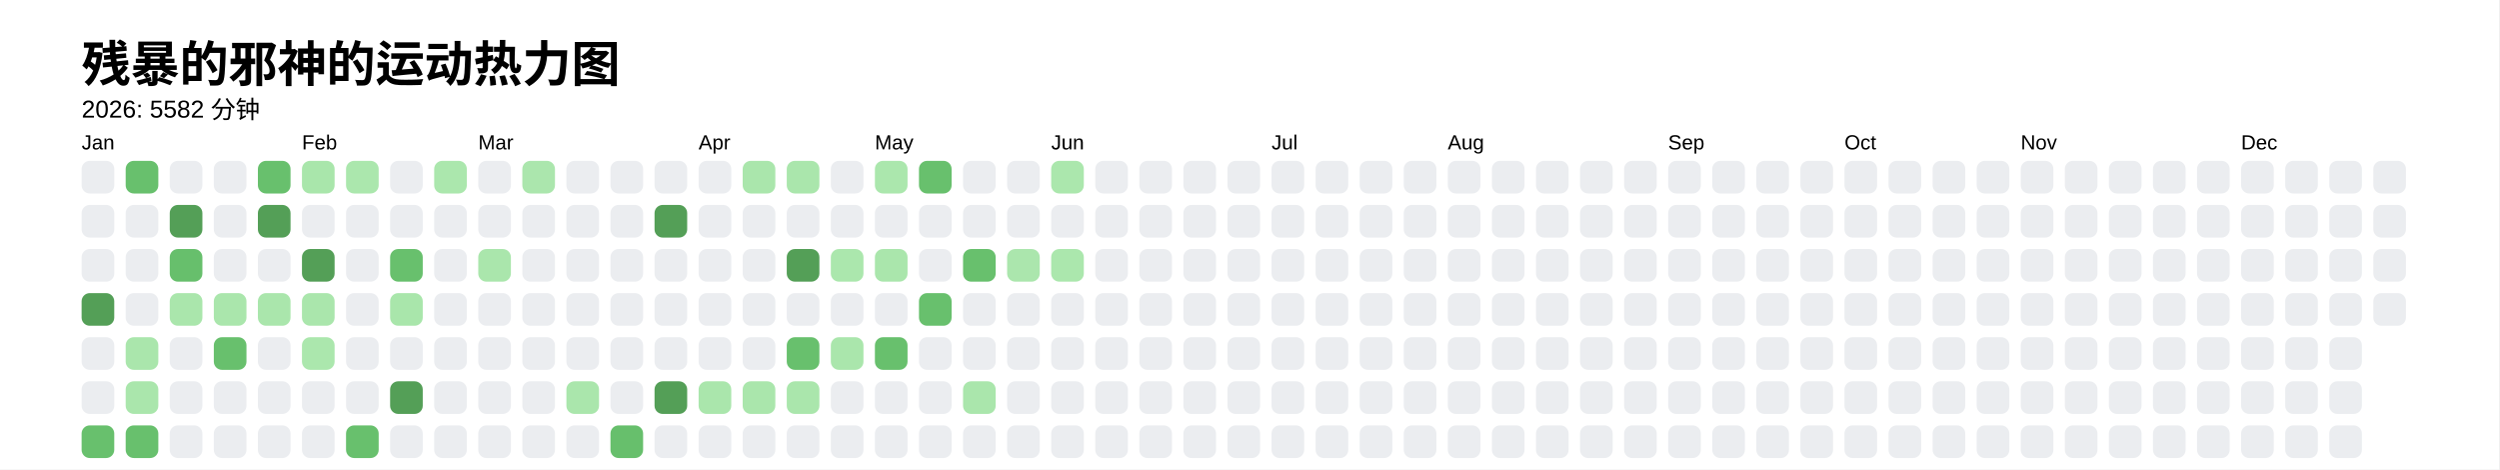
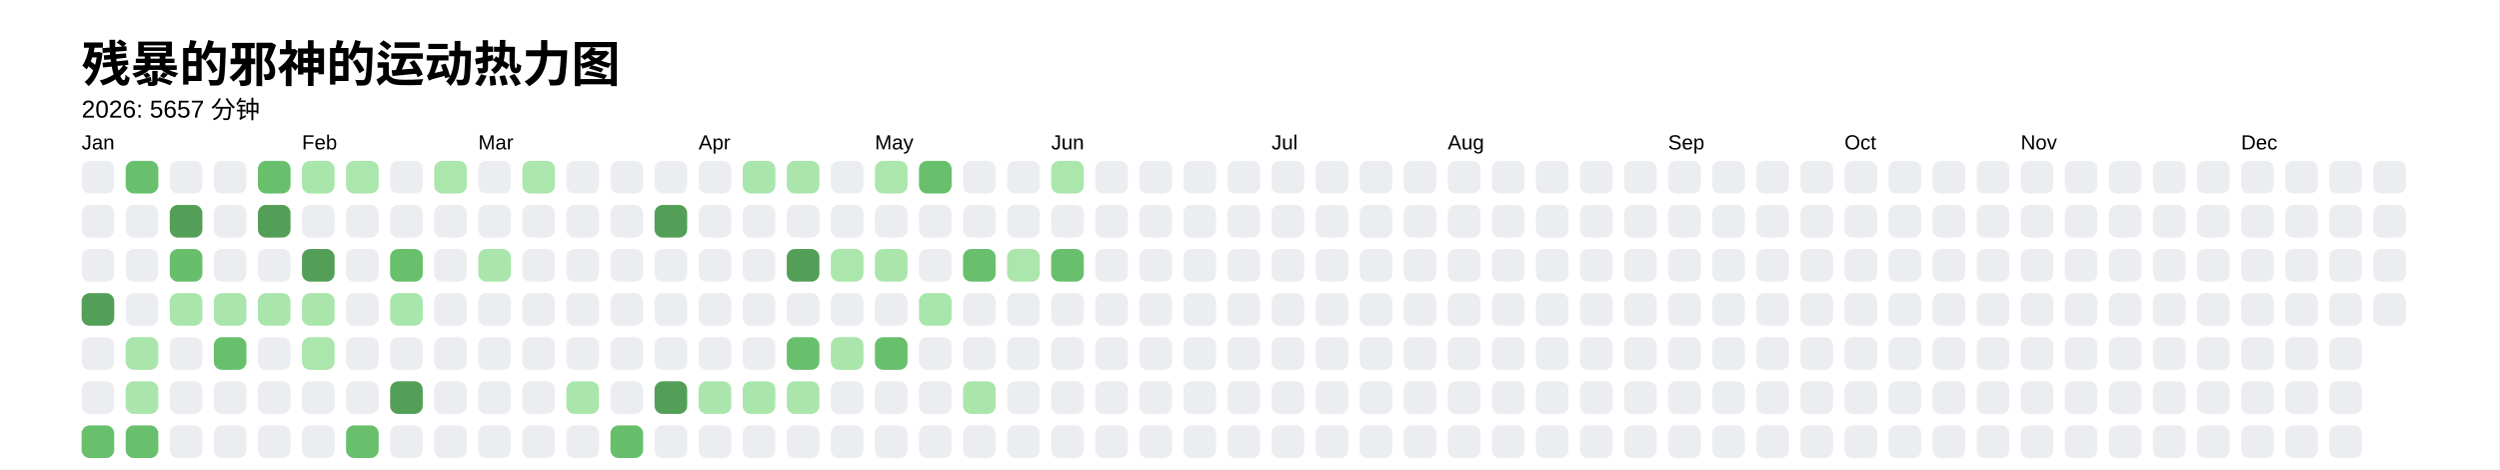
<svg xmlns="http://www.w3.org/2000/svg" baseProfile="full" height="57.5mm" version="1.1" viewBox="0,0,306.2,57.5" width="306.2mm">
  <defs />
  <rect fill="#FFFFFF" height="57.5" width="306.2" x="0" y="0" />
  <text fill="#000000" style="font-size:6px; font-family:Arial; font-weight:bold;" x="10" y="10">残暴的邪神的运动热力图</text>
-   <text fill="#000000" style="font-size:3px; font-family:Arial;" x="10" y="14.4">2026: 5582 分钟</text>
+   <text fill="#000000" style="font-size:3px; font-family:Arial;" x="10" y="14.4">2026: 5657 分钟</text>
  <text fill="#000000" style="font-size:2.5px; font-family:Arial" x="10" y="18.3">Jan</text>
  <rect fill="#EBEDF0" height="4" rx="1" ry="1" width="4" x="10" y="19.7" />
  <rect fill="#EBEDF0" height="4" rx="1" ry="1" width="4" x="10" y="25.1" />
  <rect fill="#EBEDF0" height="4" rx="1" ry="1" width="4" x="10" y="30.5" />
  <rect fill="#549F57" height="4" rx="1" ry="1" width="4" x="10" y="35.9" />
  <rect fill="#EBEDF0" height="4" rx="1" ry="1" width="4" x="10" y="41.3" />
  <rect fill="#EBEDF0" height="4" rx="1" ry="1" width="4" x="10" y="46.7" />
  <rect fill="#68c06d" height="4" rx="1" ry="1" width="4" x="10" y="52.1" />
  <rect fill="#68c06d" height="4" rx="1" ry="1" width="4" x="15.4" y="19.7" />
  <rect fill="#EBEDF0" height="4" rx="1" ry="1" width="4" x="15.4" y="25.1" />
  <rect fill="#EBEDF0" height="4" rx="1" ry="1" width="4" x="15.4" y="30.5" />
  <rect fill="#EBEDF0" height="4" rx="1" ry="1" width="4" x="15.4" y="35.9" />
  <rect fill="#aae6ac" height="4" rx="1" ry="1" width="4" x="15.4" y="41.3" />
  <rect fill="#aae6ac" height="4" rx="1" ry="1" width="4" x="15.4" y="46.7" />
  <rect fill="#68c06d" height="4" rx="1" ry="1" width="4" x="15.4" y="52.1" />
  <rect fill="#EBEDF0" height="4" rx="1" ry="1" width="4" x="20.8" y="19.7" />
  <rect fill="#549F57" height="4" rx="1" ry="1" width="4" x="20.8" y="25.1" />
  <rect fill="#67bf6c" height="4" rx="1" ry="1" width="4" x="20.8" y="30.5" />
  <rect fill="#aae6ac" height="4" rx="1" ry="1" width="4" x="20.8" y="35.9" />
  <rect fill="#EBEDF0" height="4" rx="1" ry="1" width="4" x="20.8" y="41.3" />
  <rect fill="#EBEDF0" height="4" rx="1" ry="1" width="4" x="20.8" y="46.7" />
  <rect fill="#EBEDF0" height="4" rx="1" ry="1" width="4" x="20.8" y="52.1" />
  <rect fill="#EBEDF0" height="4" rx="1" ry="1" width="4" x="26.2" y="19.7" />
  <rect fill="#EBEDF0" height="4" rx="1" ry="1" width="4" x="26.2" y="25.1" />
  <rect fill="#EBEDF0" height="4" rx="1" ry="1" width="4" x="26.2" y="30.5" />
  <rect fill="#aae6ac" height="4" rx="1" ry="1" width="4" x="26.2" y="35.9" />
  <rect fill="#68c06d" height="4" rx="1" ry="1" width="4" x="26.2" y="41.3" />
  <rect fill="#EBEDF0" height="4" rx="1" ry="1" width="4" x="26.2" y="46.7" />
  <rect fill="#EBEDF0" height="4" rx="1" ry="1" width="4" x="26.2" y="52.1" />
  <rect fill="#68c06d" height="4" rx="1" ry="1" width="4" x="31.6" y="19.7" />
  <rect fill="#549F57" height="4" rx="1" ry="1" width="4" x="31.6" y="25.1" />
  <rect fill="#EBEDF0" height="4" rx="1" ry="1" width="4" x="31.6" y="30.5" />
  <rect fill="#aae6ac" height="4" rx="1" ry="1" width="4" x="31.6" y="35.9" />
  <rect fill="#EBEDF0" height="4" rx="1" ry="1" width="4" x="31.6" y="41.3" />
  <rect fill="#EBEDF0" height="4" rx="1" ry="1" width="4" x="31.6" y="46.7" />
  <rect fill="#EBEDF0" height="4" rx="1" ry="1" width="4" x="31.6" y="52.1" />
  <text fill="#000000" style="font-size:2.5px; font-family:Arial" x="37.0" y="18.3">Feb</text>
  <rect fill="#a9e6ab" height="4" rx="1" ry="1" width="4" x="37.0" y="19.7" />
  <rect fill="#EBEDF0" height="4" rx="1" ry="1" width="4" x="37.0" y="25.1" />
  <rect fill="#549F57" height="4" rx="1" ry="1" width="4" x="37.0" y="30.5" />
  <rect fill="#aae6ac" height="4" rx="1" ry="1" width="4" x="37.0" y="35.9" />
  <rect fill="#abe7ad" height="4" rx="1" ry="1" width="4" x="37.0" y="41.3" />
  <rect fill="#EBEDF0" height="4" rx="1" ry="1" width="4" x="37.0" y="46.7" />
  <rect fill="#EBEDF0" height="4" rx="1" ry="1" width="4" x="37.0" y="52.1" />
  <rect fill="#abe7ad" height="4" rx="1" ry="1" width="4" x="42.4" y="19.7" />
  <rect fill="#EBEDF0" height="4" rx="1" ry="1" width="4" x="42.4" y="25.1" />
  <rect fill="#EBEDF0" height="4" rx="1" ry="1" width="4" x="42.4" y="30.5" />
  <rect fill="#EBEDF0" height="4" rx="1" ry="1" width="4" x="42.4" y="35.9" />
  <rect fill="#EBEDF0" height="4" rx="1" ry="1" width="4" x="42.4" y="41.3" />
  <rect fill="#EBEDF0" height="4" rx="1" ry="1" width="4" x="42.4" y="46.7" />
  <rect fill="#68c06d" height="4" rx="1" ry="1" width="4" x="42.4" y="52.1" />
  <rect fill="#EBEDF0" height="4" rx="1" ry="1" width="4" x="47.8" y="19.7" />
  <rect fill="#EBEDF0" height="4" rx="1" ry="1" width="4" x="47.8" y="25.1" />
  <rect fill="#68c06d" height="4" rx="1" ry="1" width="4" x="47.8" y="30.5" />
  <rect fill="#a9e6ab" height="4" rx="1" ry="1" width="4" x="47.8" y="35.9" />
  <rect fill="#EBEDF0" height="4" rx="1" ry="1" width="4" x="47.8" y="41.3" />
  <rect fill="#549F57" height="4" rx="1" ry="1" width="4" x="47.8" y="46.7" />
  <rect fill="#EBEDF0" height="4" rx="1" ry="1" width="4" x="47.8" y="52.1" />
  <rect fill="#abe7ad" height="4" rx="1" ry="1" width="4" x="53.2" y="19.7" />
  <rect fill="#EBEDF0" height="4" rx="1" ry="1" width="4" x="53.2" y="25.1" />
  <rect fill="#EBEDF0" height="4" rx="1" ry="1" width="4" x="53.2" y="30.5" />
  <rect fill="#EBEDF0" height="4" rx="1" ry="1" width="4" x="53.2" y="35.9" />
  <rect fill="#EBEDF0" height="4" rx="1" ry="1" width="4" x="53.2" y="41.3" />
  <rect fill="#EBEDF0" height="4" rx="1" ry="1" width="4" x="53.2" y="46.7" />
  <rect fill="#EBEDF0" height="4" rx="1" ry="1" width="4" x="53.2" y="52.1" />
  <text fill="#000000" style="font-size:2.5px; font-family:Arial" x="58.6" y="18.3">Mar</text>
  <rect fill="#EBEDF0" height="4" rx="1" ry="1" width="4" x="58.6" y="19.7" />
  <rect fill="#EBEDF0" height="4" rx="1" ry="1" width="4" x="58.6" y="25.1" />
  <rect fill="#aae6ac" height="4" rx="1" ry="1" width="4" x="58.6" y="30.5" />
  <rect fill="#EBEDF0" height="4" rx="1" ry="1" width="4" x="58.6" y="35.9" />
  <rect fill="#EBEDF0" height="4" rx="1" ry="1" width="4" x="58.6" y="41.3" />
  <rect fill="#EBEDF0" height="4" rx="1" ry="1" width="4" x="58.6" y="46.7" />
  <rect fill="#EBEDF0" height="4" rx="1" ry="1" width="4" x="58.6" y="52.1" />
  <rect fill="#abe6ad" height="4" rx="1" ry="1" width="4" x="64" y="19.7" />
  <rect fill="#EBEDF0" height="4" rx="1" ry="1" width="4" x="64" y="25.1" />
  <rect fill="#EBEDF0" height="4" rx="1" ry="1" width="4" x="64" y="30.5" />
  <rect fill="#EBEDF0" height="4" rx="1" ry="1" width="4" x="64" y="35.9" />
  <rect fill="#EBEDF0" height="4" rx="1" ry="1" width="4" x="64" y="41.3" />
  <rect fill="#EBEDF0" height="4" rx="1" ry="1" width="4" x="64" y="46.7" />
  <rect fill="#EBEDF0" height="4" rx="1" ry="1" width="4" x="64" y="52.1" />
  <rect fill="#EBEDF0" height="4" rx="1" ry="1" width="4" x="69.4" y="19.7" />
  <rect fill="#EBEDF0" height="4" rx="1" ry="1" width="4" x="69.4" y="25.1" />
  <rect fill="#EBEDF0" height="4" rx="1" ry="1" width="4" x="69.4" y="30.5" />
  <rect fill="#EBEDF0" height="4" rx="1" ry="1" width="4" x="69.4" y="35.9" />
  <rect fill="#EBEDF0" height="4" rx="1" ry="1" width="4" x="69.4" y="41.3" />
  <rect fill="#aae6ac" height="4" rx="1" ry="1" width="4" x="69.4" y="46.7" />
  <rect fill="#EBEDF0" height="4" rx="1" ry="1" width="4" x="69.4" y="52.1" />
  <rect fill="#EBEDF0" height="4" rx="1" ry="1" width="4" x="74.8" y="19.7" />
  <rect fill="#EBEDF0" height="4" rx="1" ry="1" width="4" x="74.8" y="25.1" />
  <rect fill="#EBEDF0" height="4" rx="1" ry="1" width="4" x="74.8" y="30.5" />
  <rect fill="#EBEDF0" height="4" rx="1" ry="1" width="4" x="74.8" y="35.9" />
  <rect fill="#EBEDF0" height="4" rx="1" ry="1" width="4" x="74.8" y="41.3" />
  <rect fill="#EBEDF0" height="4" rx="1" ry="1" width="4" x="74.8" y="46.7" />
  <rect fill="#67bf6c" height="4" rx="1" ry="1" width="4" x="74.8" y="52.1" />
  <rect fill="#EBEDF0" height="4" rx="1" ry="1" width="4" x="80.2" y="19.7" />
  <rect fill="#549F57" height="4" rx="1" ry="1" width="4" x="80.2" y="25.1" />
  <rect fill="#EBEDF0" height="4" rx="1" ry="1" width="4" x="80.2" y="30.5" />
  <rect fill="#EBEDF0" height="4" rx="1" ry="1" width="4" x="80.2" y="35.9" />
  <rect fill="#EBEDF0" height="4" rx="1" ry="1" width="4" x="80.2" y="41.3" />
  <rect fill="#549F57" height="4" rx="1" ry="1" width="4" x="80.2" y="46.7" />
  <rect fill="#EBEDF0" height="4" rx="1" ry="1" width="4" x="80.2" y="52.1" />
  <text fill="#000000" style="font-size:2.5px; font-family:Arial" x="85.6" y="18.3">Apr</text>
  <rect fill="#EBEDF0" height="4" rx="1" ry="1" width="4" x="85.6" y="19.7" />
  <rect fill="#EBEDF0" height="4" rx="1" ry="1" width="4" x="85.6" y="25.1" />
  <rect fill="#EBEDF0" height="4" rx="1" ry="1" width="4" x="85.6" y="30.5" />
  <rect fill="#EBEDF0" height="4" rx="1" ry="1" width="4" x="85.6" y="35.9" />
  <rect fill="#EBEDF0" height="4" rx="1" ry="1" width="4" x="85.6" y="41.3" />
  <rect fill="#aae6ac" height="4" rx="1" ry="1" width="4" x="85.6" y="46.7" />
  <rect fill="#EBEDF0" height="4" rx="1" ry="1" width="4" x="85.6" y="52.1" />
  <rect fill="#aae6ac" height="4" rx="1" ry="1" width="4" x="91" y="19.7" />
  <rect fill="#EBEDF0" height="4" rx="1" ry="1" width="4" x="91" y="25.1" />
  <rect fill="#EBEDF0" height="4" rx="1" ry="1" width="4" x="91" y="30.5" />
  <rect fill="#EBEDF0" height="4" rx="1" ry="1" width="4" x="91" y="35.9" />
  <rect fill="#EBEDF0" height="4" rx="1" ry="1" width="4" x="91" y="41.3" />
  <rect fill="#aae6ac" height="4" rx="1" ry="1" width="4" x="91" y="46.7" />
  <rect fill="#EBEDF0" height="4" rx="1" ry="1" width="4" x="91" y="52.1" />
  <rect fill="#aae6ac" height="4" rx="1" ry="1" width="4" x="96.4" y="19.7" />
  <rect fill="#EBEDF0" height="4" rx="1" ry="1" width="4" x="96.4" y="25.1" />
  <rect fill="#549F57" height="4" rx="1" ry="1" width="4" x="96.4" y="30.5" />
  <rect fill="#EBEDF0" height="4" rx="1" ry="1" width="4" x="96.4" y="35.9" />
  <rect fill="#68c06d" height="4" rx="1" ry="1" width="4" x="96.4" y="41.3" />
  <rect fill="#aae6ac" height="4" rx="1" ry="1" width="4" x="96.4" y="46.7" />
  <rect fill="#EBEDF0" height="4" rx="1" ry="1" width="4" x="96.4" y="52.1" />
  <rect fill="#EBEDF0" height="4" rx="1" ry="1" width="4" x="101.8" y="19.7" />
  <rect fill="#EBEDF0" height="4" rx="1" ry="1" width="4" x="101.8" y="25.1" />
  <rect fill="#abe7ad" height="4" rx="1" ry="1" width="4" x="101.8" y="30.5" />
  <rect fill="#EBEDF0" height="4" rx="1" ry="1" width="4" x="101.8" y="35.9" />
  <rect fill="#aae6ac" height="4" rx="1" ry="1" width="4" x="101.8" y="41.3" />
  <rect fill="#EBEDF0" height="4" rx="1" ry="1" width="4" x="101.8" y="46.7" />
  <rect fill="#EBEDF0" height="4" rx="1" ry="1" width="4" x="101.8" y="52.1" />
  <text fill="#000000" style="font-size:2.5px; font-family:Arial" x="107.2" y="18.3">May</text>
  <rect fill="#abe7ad" height="4" rx="1" ry="1" width="4" x="107.2" y="19.7" />
  <rect fill="#EBEDF0" height="4" rx="1" ry="1" width="4" x="107.2" y="25.1" />
  <rect fill="#aae6ac" height="4" rx="1" ry="1" width="4" x="107.2" y="30.5" />
  <rect fill="#EBEDF0" height="4" rx="1" ry="1" width="4" x="107.2" y="35.9" />
  <rect fill="#68c06d" height="4" rx="1" ry="1" width="4" x="107.2" y="41.3" />
  <rect fill="#EBEDF0" height="4" rx="1" ry="1" width="4" x="107.2" y="46.7" />
  <rect fill="#EBEDF0" height="4" rx="1" ry="1" width="4" x="107.2" y="52.1" />
  <rect fill="#68c06d" height="4" rx="1" ry="1" width="4" x="112.6" y="19.7" />
  <rect fill="#EBEDF0" height="4" rx="1" ry="1" width="4" x="112.6" y="25.1" />
  <rect fill="#EBEDF0" height="4" rx="1" ry="1" width="4" x="112.6" y="30.5" />
-   <rect fill="#68c06d" height="4" rx="1" ry="1" width="4" x="112.6" y="35.9" />
+   <rect fill="#a9e6ab" height="4" rx="1" ry="1" width="4" x="112.6" y="35.9" />
  <rect fill="#EBEDF0" height="4" rx="1" ry="1" width="4" x="112.6" y="41.3" />
  <rect fill="#EBEDF0" height="4" rx="1" ry="1" width="4" x="112.6" y="46.7" />
  <rect fill="#EBEDF0" height="4" rx="1" ry="1" width="4" x="112.6" y="52.1" />
  <rect fill="#EBEDF0" height="4" rx="1" ry="1" width="4" x="118" y="19.7" />
  <rect fill="#EBEDF0" height="4" rx="1" ry="1" width="4" x="118" y="25.1" />
  <rect fill="#68c06d" height="4" rx="1" ry="1" width="4" x="118" y="30.5" />
  <rect fill="#EBEDF0" height="4" rx="1" ry="1" width="4" x="118" y="35.9" />
  <rect fill="#EBEDF0" height="4" rx="1" ry="1" width="4" x="118" y="41.3" />
  <rect fill="#aae6ac" height="4" rx="1" ry="1" width="4" x="118" y="46.7" />
  <rect fill="#EBEDF0" height="4" rx="1" ry="1" width="4" x="118" y="52.1" />
  <rect fill="#EBEDF0" height="4" rx="1" ry="1" width="4" x="123.4" y="19.7" />
  <rect fill="#EBEDF0" height="4" rx="1" ry="1" width="4" x="123.4" y="25.1" />
  <rect fill="#abe6ad" height="4" rx="1" ry="1" width="4" x="123.4" y="30.5" />
  <rect fill="#EBEDF0" height="4" rx="1" ry="1" width="4" x="123.4" y="35.9" />
  <rect fill="#EBEDF0" height="4" rx="1" ry="1" width="4" x="123.4" y="41.3" />
  <rect fill="#EBEDF0" height="4" rx="1" ry="1" width="4" x="123.4" y="46.7" />
  <rect fill="#EBEDF0" height="4" rx="1" ry="1" width="4" x="123.4" y="52.1" />
  <text fill="#000000" style="font-size:2.5px; font-family:Arial" x="128.8" y="18.3">Jun</text>
  <rect fill="#abe7ad" height="4" rx="1" ry="1" width="4" x="128.8" y="19.7" />
  <rect fill="#EBEDF0" height="4" rx="1" ry="1" width="4" x="128.8" y="25.1" />
-   <rect fill="#abe7ad" height="4" rx="1" ry="1" width="4" x="128.8" y="30.5" />
+   <rect fill="#68c06c" height="4" rx="1" ry="1" width="4" x="128.8" y="30.5" />
  <rect fill="#EBEDF0" height="4" rx="1" ry="1" width="4" x="128.8" y="35.9" />
  <rect fill="#EBEDF0" height="4" rx="1" ry="1" width="4" x="128.8" y="41.3" />
  <rect fill="#EBEDF0" height="4" rx="1" ry="1" width="4" x="128.8" y="46.7" />
  <rect fill="#EBEDF0" height="4" rx="1" ry="1" width="4" x="128.8" y="52.1" />
  <rect fill="#EBEDF0" height="4" rx="1" ry="1" width="4" x="134.2" y="19.7" />
  <rect fill="#EBEDF0" height="4" rx="1" ry="1" width="4" x="134.2" y="25.1" />
  <rect fill="#EBEDF0" height="4" rx="1" ry="1" width="4" x="134.2" y="30.5" />
  <rect fill="#EBEDF0" height="4" rx="1" ry="1" width="4" x="134.2" y="35.9" />
  <rect fill="#EBEDF0" height="4" rx="1" ry="1" width="4" x="134.2" y="41.3" />
  <rect fill="#EBEDF0" height="4" rx="1" ry="1" width="4" x="134.2" y="46.7" />
  <rect fill="#EBEDF0" height="4" rx="1" ry="1" width="4" x="134.2" y="52.1" />
  <rect fill="#EBEDF0" height="4" rx="1" ry="1" width="4" x="139.6" y="19.7" />
  <rect fill="#EBEDF0" height="4" rx="1" ry="1" width="4" x="139.6" y="25.1" />
  <rect fill="#EBEDF0" height="4" rx="1" ry="1" width="4" x="139.6" y="30.5" />
  <rect fill="#EBEDF0" height="4" rx="1" ry="1" width="4" x="139.6" y="35.9" />
  <rect fill="#EBEDF0" height="4" rx="1" ry="1" width="4" x="139.6" y="41.3" />
  <rect fill="#EBEDF0" height="4" rx="1" ry="1" width="4" x="139.6" y="46.7" />
  <rect fill="#EBEDF0" height="4" rx="1" ry="1" width="4" x="139.6" y="52.1" />
  <rect fill="#EBEDF0" height="4" rx="1" ry="1" width="4" x="145" y="19.7" />
  <rect fill="#EBEDF0" height="4" rx="1" ry="1" width="4" x="145" y="25.1" />
  <rect fill="#EBEDF0" height="4" rx="1" ry="1" width="4" x="145" y="30.5" />
  <rect fill="#EBEDF0" height="4" rx="1" ry="1" width="4" x="145" y="35.9" />
  <rect fill="#EBEDF0" height="4" rx="1" ry="1" width="4" x="145" y="41.3" />
  <rect fill="#EBEDF0" height="4" rx="1" ry="1" width="4" x="145" y="46.7" />
  <rect fill="#EBEDF0" height="4" rx="1" ry="1" width="4" x="145" y="52.1" />
  <rect fill="#EBEDF0" height="4" rx="1" ry="1" width="4" x="150.4" y="19.7" />
  <rect fill="#EBEDF0" height="4" rx="1" ry="1" width="4" x="150.4" y="25.1" />
  <rect fill="#EBEDF0" height="4" rx="1" ry="1" width="4" x="150.4" y="30.5" />
  <rect fill="#EBEDF0" height="4" rx="1" ry="1" width="4" x="150.4" y="35.9" />
  <rect fill="#EBEDF0" height="4" rx="1" ry="1" width="4" x="150.4" y="41.3" />
  <rect fill="#EBEDF0" height="4" rx="1" ry="1" width="4" x="150.4" y="46.7" />
  <rect fill="#EBEDF0" height="4" rx="1" ry="1" width="4" x="150.4" y="52.1" />
  <text fill="#000000" style="font-size:2.5px; font-family:Arial" x="155.8" y="18.3">Jul</text>
  <rect fill="#EBEDF0" height="4" rx="1" ry="1" width="4" x="155.8" y="19.7" />
  <rect fill="#EBEDF0" height="4" rx="1" ry="1" width="4" x="155.8" y="25.1" />
  <rect fill="#EBEDF0" height="4" rx="1" ry="1" width="4" x="155.8" y="30.5" />
  <rect fill="#EBEDF0" height="4" rx="1" ry="1" width="4" x="155.8" y="35.9" />
  <rect fill="#EBEDF0" height="4" rx="1" ry="1" width="4" x="155.8" y="41.3" />
  <rect fill="#EBEDF0" height="4" rx="1" ry="1" width="4" x="155.8" y="46.7" />
  <rect fill="#EBEDF0" height="4" rx="1" ry="1" width="4" x="155.8" y="52.1" />
  <rect fill="#EBEDF0" height="4" rx="1" ry="1" width="4" x="161.2" y="19.7" />
  <rect fill="#EBEDF0" height="4" rx="1" ry="1" width="4" x="161.2" y="25.1" />
  <rect fill="#EBEDF0" height="4" rx="1" ry="1" width="4" x="161.2" y="30.5" />
  <rect fill="#EBEDF0" height="4" rx="1" ry="1" width="4" x="161.2" y="35.9" />
  <rect fill="#EBEDF0" height="4" rx="1" ry="1" width="4" x="161.2" y="41.3" />
  <rect fill="#EBEDF0" height="4" rx="1" ry="1" width="4" x="161.2" y="46.7" />
  <rect fill="#EBEDF0" height="4" rx="1" ry="1" width="4" x="161.2" y="52.1" />
  <rect fill="#EBEDF0" height="4" rx="1" ry="1" width="4" x="166.6" y="19.7" />
  <rect fill="#EBEDF0" height="4" rx="1" ry="1" width="4" x="166.6" y="25.1" />
  <rect fill="#EBEDF0" height="4" rx="1" ry="1" width="4" x="166.6" y="30.5" />
  <rect fill="#EBEDF0" height="4" rx="1" ry="1" width="4" x="166.6" y="35.9" />
  <rect fill="#EBEDF0" height="4" rx="1" ry="1" width="4" x="166.6" y="41.3" />
  <rect fill="#EBEDF0" height="4" rx="1" ry="1" width="4" x="166.6" y="46.7" />
  <rect fill="#EBEDF0" height="4" rx="1" ry="1" width="4" x="166.6" y="52.1" />
  <rect fill="#EBEDF0" height="4" rx="1" ry="1" width="4" x="172" y="19.7" />
  <rect fill="#EBEDF0" height="4" rx="1" ry="1" width="4" x="172" y="25.1" />
  <rect fill="#EBEDF0" height="4" rx="1" ry="1" width="4" x="172" y="30.5" />
  <rect fill="#EBEDF0" height="4" rx="1" ry="1" width="4" x="172" y="35.9" />
  <rect fill="#EBEDF0" height="4" rx="1" ry="1" width="4" x="172" y="41.3" />
  <rect fill="#EBEDF0" height="4" rx="1" ry="1" width="4" x="172" y="46.7" />
  <rect fill="#EBEDF0" height="4" rx="1" ry="1" width="4" x="172" y="52.1" />
  <text fill="#000000" style="font-size:2.5px; font-family:Arial" x="177.4" y="18.3">Aug</text>
  <rect fill="#EBEDF0" height="4" rx="1" ry="1" width="4" x="177.4" y="19.7" />
  <rect fill="#EBEDF0" height="4" rx="1" ry="1" width="4" x="177.4" y="25.1" />
  <rect fill="#EBEDF0" height="4" rx="1" ry="1" width="4" x="177.4" y="30.5" />
  <rect fill="#EBEDF0" height="4" rx="1" ry="1" width="4" x="177.4" y="35.9" />
  <rect fill="#EBEDF0" height="4" rx="1" ry="1" width="4" x="177.4" y="41.3" />
  <rect fill="#EBEDF0" height="4" rx="1" ry="1" width="4" x="177.4" y="46.7" />
  <rect fill="#EBEDF0" height="4" rx="1" ry="1" width="4" x="177.4" y="52.1" />
  <rect fill="#EBEDF0" height="4" rx="1" ry="1" width="4" x="182.8" y="19.7" />
  <rect fill="#EBEDF0" height="4" rx="1" ry="1" width="4" x="182.8" y="25.1" />
  <rect fill="#EBEDF0" height="4" rx="1" ry="1" width="4" x="182.8" y="30.5" />
  <rect fill="#EBEDF0" height="4" rx="1" ry="1" width="4" x="182.8" y="35.9" />
  <rect fill="#EBEDF0" height="4" rx="1" ry="1" width="4" x="182.8" y="41.3" />
  <rect fill="#EBEDF0" height="4" rx="1" ry="1" width="4" x="182.8" y="46.7" />
  <rect fill="#EBEDF0" height="4" rx="1" ry="1" width="4" x="182.8" y="52.1" />
  <rect fill="#EBEDF0" height="4" rx="1" ry="1" width="4" x="188.2" y="19.7" />
  <rect fill="#EBEDF0" height="4" rx="1" ry="1" width="4" x="188.2" y="25.1" />
  <rect fill="#EBEDF0" height="4" rx="1" ry="1" width="4" x="188.2" y="30.5" />
  <rect fill="#EBEDF0" height="4" rx="1" ry="1" width="4" x="188.2" y="35.9" />
  <rect fill="#EBEDF0" height="4" rx="1" ry="1" width="4" x="188.2" y="41.3" />
  <rect fill="#EBEDF0" height="4" rx="1" ry="1" width="4" x="188.2" y="46.7" />
  <rect fill="#EBEDF0" height="4" rx="1" ry="1" width="4" x="188.2" y="52.1" />
  <rect fill="#EBEDF0" height="4" rx="1" ry="1" width="4" x="193.6" y="19.7" />
  <rect fill="#EBEDF0" height="4" rx="1" ry="1" width="4" x="193.6" y="25.1" />
  <rect fill="#EBEDF0" height="4" rx="1" ry="1" width="4" x="193.6" y="30.5" />
  <rect fill="#EBEDF0" height="4" rx="1" ry="1" width="4" x="193.6" y="35.9" />
  <rect fill="#EBEDF0" height="4" rx="1" ry="1" width="4" x="193.6" y="41.3" />
  <rect fill="#EBEDF0" height="4" rx="1" ry="1" width="4" x="193.6" y="46.7" />
  <rect fill="#EBEDF0" height="4" rx="1" ry="1" width="4" x="193.6" y="52.1" />
  <rect fill="#EBEDF0" height="4" rx="1" ry="1" width="4" x="199" y="19.7" />
  <rect fill="#EBEDF0" height="4" rx="1" ry="1" width="4" x="199" y="25.1" />
  <rect fill="#EBEDF0" height="4" rx="1" ry="1" width="4" x="199" y="30.5" />
  <rect fill="#EBEDF0" height="4" rx="1" ry="1" width="4" x="199" y="35.9" />
  <rect fill="#EBEDF0" height="4" rx="1" ry="1" width="4" x="199" y="41.3" />
  <rect fill="#EBEDF0" height="4" rx="1" ry="1" width="4" x="199" y="46.7" />
  <rect fill="#EBEDF0" height="4" rx="1" ry="1" width="4" x="199" y="52.1" />
  <text fill="#000000" style="font-size:2.5px; font-family:Arial" x="204.4" y="18.3">Sep</text>
  <rect fill="#EBEDF0" height="4" rx="1" ry="1" width="4" x="204.4" y="19.7" />
  <rect fill="#EBEDF0" height="4" rx="1" ry="1" width="4" x="204.4" y="25.1" />
  <rect fill="#EBEDF0" height="4" rx="1" ry="1" width="4" x="204.4" y="30.5" />
  <rect fill="#EBEDF0" height="4" rx="1" ry="1" width="4" x="204.4" y="35.9" />
  <rect fill="#EBEDF0" height="4" rx="1" ry="1" width="4" x="204.4" y="41.3" />
  <rect fill="#EBEDF0" height="4" rx="1" ry="1" width="4" x="204.4" y="46.7" />
  <rect fill="#EBEDF0" height="4" rx="1" ry="1" width="4" x="204.4" y="52.1" />
  <rect fill="#EBEDF0" height="4" rx="1" ry="1" width="4" x="209.8" y="19.7" />
  <rect fill="#EBEDF0" height="4" rx="1" ry="1" width="4" x="209.8" y="25.1" />
  <rect fill="#EBEDF0" height="4" rx="1" ry="1" width="4" x="209.8" y="30.5" />
  <rect fill="#EBEDF0" height="4" rx="1" ry="1" width="4" x="209.8" y="35.9" />
  <rect fill="#EBEDF0" height="4" rx="1" ry="1" width="4" x="209.8" y="41.3" />
  <rect fill="#EBEDF0" height="4" rx="1" ry="1" width="4" x="209.8" y="46.7" />
  <rect fill="#EBEDF0" height="4" rx="1" ry="1" width="4" x="209.8" y="52.1" />
  <rect fill="#EBEDF0" height="4" rx="1" ry="1" width="4" x="215.2" y="19.7" />
  <rect fill="#EBEDF0" height="4" rx="1" ry="1" width="4" x="215.2" y="25.1" />
  <rect fill="#EBEDF0" height="4" rx="1" ry="1" width="4" x="215.2" y="30.5" />
  <rect fill="#EBEDF0" height="4" rx="1" ry="1" width="4" x="215.2" y="35.9" />
  <rect fill="#EBEDF0" height="4" rx="1" ry="1" width="4" x="215.2" y="41.3" />
  <rect fill="#EBEDF0" height="4" rx="1" ry="1" width="4" x="215.2" y="46.7" />
  <rect fill="#EBEDF0" height="4" rx="1" ry="1" width="4" x="215.2" y="52.1" />
  <rect fill="#EBEDF0" height="4" rx="1" ry="1" width="4" x="220.6" y="19.7" />
  <rect fill="#EBEDF0" height="4" rx="1" ry="1" width="4" x="220.6" y="25.1" />
  <rect fill="#EBEDF0" height="4" rx="1" ry="1" width="4" x="220.6" y="30.5" />
  <rect fill="#EBEDF0" height="4" rx="1" ry="1" width="4" x="220.6" y="35.9" />
  <rect fill="#EBEDF0" height="4" rx="1" ry="1" width="4" x="220.6" y="41.3" />
  <rect fill="#EBEDF0" height="4" rx="1" ry="1" width="4" x="220.6" y="46.7" />
  <rect fill="#EBEDF0" height="4" rx="1" ry="1" width="4" x="220.6" y="52.1" />
  <text fill="#000000" style="font-size:2.5px; font-family:Arial" x="226" y="18.3">Oct</text>
  <rect fill="#EBEDF0" height="4" rx="1" ry="1" width="4" x="226" y="19.7" />
  <rect fill="#EBEDF0" height="4" rx="1" ry="1" width="4" x="226" y="25.1" />
  <rect fill="#EBEDF0" height="4" rx="1" ry="1" width="4" x="226" y="30.5" />
  <rect fill="#EBEDF0" height="4" rx="1" ry="1" width="4" x="226" y="35.9" />
  <rect fill="#EBEDF0" height="4" rx="1" ry="1" width="4" x="226" y="41.3" />
  <rect fill="#EBEDF0" height="4" rx="1" ry="1" width="4" x="226" y="46.7" />
  <rect fill="#EBEDF0" height="4" rx="1" ry="1" width="4" x="226" y="52.1" />
  <rect fill="#EBEDF0" height="4" rx="1" ry="1" width="4" x="231.4" y="19.7" />
  <rect fill="#EBEDF0" height="4" rx="1" ry="1" width="4" x="231.4" y="25.1" />
  <rect fill="#EBEDF0" height="4" rx="1" ry="1" width="4" x="231.4" y="30.5" />
  <rect fill="#EBEDF0" height="4" rx="1" ry="1" width="4" x="231.4" y="35.9" />
  <rect fill="#EBEDF0" height="4" rx="1" ry="1" width="4" x="231.4" y="41.3" />
  <rect fill="#EBEDF0" height="4" rx="1" ry="1" width="4" x="231.4" y="46.7" />
  <rect fill="#EBEDF0" height="4" rx="1" ry="1" width="4" x="231.4" y="52.1" />
  <rect fill="#EBEDF0" height="4" rx="1" ry="1" width="4" x="236.8" y="19.7" />
  <rect fill="#EBEDF0" height="4" rx="1" ry="1" width="4" x="236.8" y="25.1" />
  <rect fill="#EBEDF0" height="4" rx="1" ry="1" width="4" x="236.8" y="30.5" />
  <rect fill="#EBEDF0" height="4" rx="1" ry="1" width="4" x="236.8" y="35.9" />
  <rect fill="#EBEDF0" height="4" rx="1" ry="1" width="4" x="236.8" y="41.3" />
  <rect fill="#EBEDF0" height="4" rx="1" ry="1" width="4" x="236.8" y="46.7" />
  <rect fill="#EBEDF0" height="4" rx="1" ry="1" width="4" x="236.8" y="52.1" />
  <rect fill="#EBEDF0" height="4" rx="1" ry="1" width="4" x="242.2" y="19.7" />
  <rect fill="#EBEDF0" height="4" rx="1" ry="1" width="4" x="242.2" y="25.1" />
  <rect fill="#EBEDF0" height="4" rx="1" ry="1" width="4" x="242.2" y="30.5" />
  <rect fill="#EBEDF0" height="4" rx="1" ry="1" width="4" x="242.2" y="35.9" />
  <rect fill="#EBEDF0" height="4" rx="1" ry="1" width="4" x="242.2" y="41.3" />
  <rect fill="#EBEDF0" height="4" rx="1" ry="1" width="4" x="242.2" y="46.7" />
  <rect fill="#EBEDF0" height="4" rx="1" ry="1" width="4" x="242.2" y="52.1" />
  <text fill="#000000" style="font-size:2.5px; font-family:Arial" x="247.6" y="18.3">Nov</text>
  <rect fill="#EBEDF0" height="4" rx="1" ry="1" width="4" x="247.6" y="19.7" />
  <rect fill="#EBEDF0" height="4" rx="1" ry="1" width="4" x="247.6" y="25.1" />
  <rect fill="#EBEDF0" height="4" rx="1" ry="1" width="4" x="247.6" y="30.5" />
  <rect fill="#EBEDF0" height="4" rx="1" ry="1" width="4" x="247.6" y="35.9" />
  <rect fill="#EBEDF0" height="4" rx="1" ry="1" width="4" x="247.6" y="41.3" />
  <rect fill="#EBEDF0" height="4" rx="1" ry="1" width="4" x="247.6" y="46.7" />
  <rect fill="#EBEDF0" height="4" rx="1" ry="1" width="4" x="247.6" y="52.1" />
  <rect fill="#EBEDF0" height="4" rx="1" ry="1" width="4" x="253" y="19.7" />
  <rect fill="#EBEDF0" height="4" rx="1" ry="1" width="4" x="253" y="25.1" />
  <rect fill="#EBEDF0" height="4" rx="1" ry="1" width="4" x="253" y="30.5" />
  <rect fill="#EBEDF0" height="4" rx="1" ry="1" width="4" x="253" y="35.9" />
  <rect fill="#EBEDF0" height="4" rx="1" ry="1" width="4" x="253" y="41.3" />
  <rect fill="#EBEDF0" height="4" rx="1" ry="1" width="4" x="253" y="46.7" />
  <rect fill="#EBEDF0" height="4" rx="1" ry="1" width="4" x="253" y="52.1" />
  <rect fill="#EBEDF0" height="4" rx="1" ry="1" width="4" x="258.4" y="19.7" />
  <rect fill="#EBEDF0" height="4" rx="1" ry="1" width="4" x="258.4" y="25.1" />
  <rect fill="#EBEDF0" height="4" rx="1" ry="1" width="4" x="258.4" y="30.5" />
  <rect fill="#EBEDF0" height="4" rx="1" ry="1" width="4" x="258.4" y="35.9" />
  <rect fill="#EBEDF0" height="4" rx="1" ry="1" width="4" x="258.4" y="41.3" />
  <rect fill="#EBEDF0" height="4" rx="1" ry="1" width="4" x="258.4" y="46.7" />
  <rect fill="#EBEDF0" height="4" rx="1" ry="1" width="4" x="258.4" y="52.1" />
  <rect fill="#EBEDF0" height="4" rx="1" ry="1" width="4" x="263.8" y="19.7" />
  <rect fill="#EBEDF0" height="4" rx="1" ry="1" width="4" x="263.8" y="25.1" />
  <rect fill="#EBEDF0" height="4" rx="1" ry="1" width="4" x="263.8" y="30.5" />
  <rect fill="#EBEDF0" height="4" rx="1" ry="1" width="4" x="263.8" y="35.9" />
  <rect fill="#EBEDF0" height="4" rx="1" ry="1" width="4" x="263.8" y="41.3" />
  <rect fill="#EBEDF0" height="4" rx="1" ry="1" width="4" x="263.8" y="46.7" />
  <rect fill="#EBEDF0" height="4" rx="1" ry="1" width="4" x="263.8" y="52.1" />
  <rect fill="#EBEDF0" height="4" rx="1" ry="1" width="4" x="269.2" y="19.7" />
  <rect fill="#EBEDF0" height="4" rx="1" ry="1" width="4" x="269.2" y="25.1" />
  <rect fill="#EBEDF0" height="4" rx="1" ry="1" width="4" x="269.2" y="30.5" />
  <rect fill="#EBEDF0" height="4" rx="1" ry="1" width="4" x="269.2" y="35.9" />
  <rect fill="#EBEDF0" height="4" rx="1" ry="1" width="4" x="269.2" y="41.3" />
  <rect fill="#EBEDF0" height="4" rx="1" ry="1" width="4" x="269.2" y="46.7" />
  <rect fill="#EBEDF0" height="4" rx="1" ry="1" width="4" x="269.2" y="52.1" />
  <text fill="#000000" style="font-size:2.5px; font-family:Arial" x="274.6" y="18.3">Dec</text>
  <rect fill="#EBEDF0" height="4" rx="1" ry="1" width="4" x="274.6" y="19.7" />
  <rect fill="#EBEDF0" height="4" rx="1" ry="1" width="4" x="274.6" y="25.1" />
  <rect fill="#EBEDF0" height="4" rx="1" ry="1" width="4" x="274.6" y="30.5" />
  <rect fill="#EBEDF0" height="4" rx="1" ry="1" width="4" x="274.6" y="35.9" />
  <rect fill="#EBEDF0" height="4" rx="1" ry="1" width="4" x="274.6" y="41.3" />
  <rect fill="#EBEDF0" height="4" rx="1" ry="1" width="4" x="274.6" y="46.7" />
  <rect fill="#EBEDF0" height="4" rx="1" ry="1" width="4" x="274.6" y="52.1" />
  <rect fill="#EBEDF0" height="4" rx="1" ry="1" width="4" x="280" y="19.7" />
  <rect fill="#EBEDF0" height="4" rx="1" ry="1" width="4" x="280" y="25.1" />
  <rect fill="#EBEDF0" height="4" rx="1" ry="1" width="4" x="280" y="30.5" />
  <rect fill="#EBEDF0" height="4" rx="1" ry="1" width="4" x="280" y="35.9" />
  <rect fill="#EBEDF0" height="4" rx="1" ry="1" width="4" x="280" y="41.3" />
  <rect fill="#EBEDF0" height="4" rx="1" ry="1" width="4" x="280" y="46.7" />
  <rect fill="#EBEDF0" height="4" rx="1" ry="1" width="4" x="280" y="52.1" />
  <rect fill="#EBEDF0" height="4" rx="1" ry="1" width="4" x="285.4" y="19.7" />
  <rect fill="#EBEDF0" height="4" rx="1" ry="1" width="4" x="285.4" y="25.1" />
  <rect fill="#EBEDF0" height="4" rx="1" ry="1" width="4" x="285.4" y="30.5" />
  <rect fill="#EBEDF0" height="4" rx="1" ry="1" width="4" x="285.4" y="35.9" />
  <rect fill="#EBEDF0" height="4" rx="1" ry="1" width="4" x="285.4" y="41.3" />
  <rect fill="#EBEDF0" height="4" rx="1" ry="1" width="4" x="285.4" y="46.7" />
  <rect fill="#EBEDF0" height="4" rx="1" ry="1" width="4" x="285.4" y="52.1" />
  <rect fill="#EBEDF0" height="4" rx="1" ry="1" width="4" x="290.8" y="19.7" />
  <rect fill="#EBEDF0" height="4" rx="1" ry="1" width="4" x="290.8" y="25.1" />
  <rect fill="#EBEDF0" height="4" rx="1" ry="1" width="4" x="290.8" y="30.5" />
  <rect fill="#EBEDF0" height="4" rx="1" ry="1" width="4" x="290.8" y="35.9" />
</svg>
